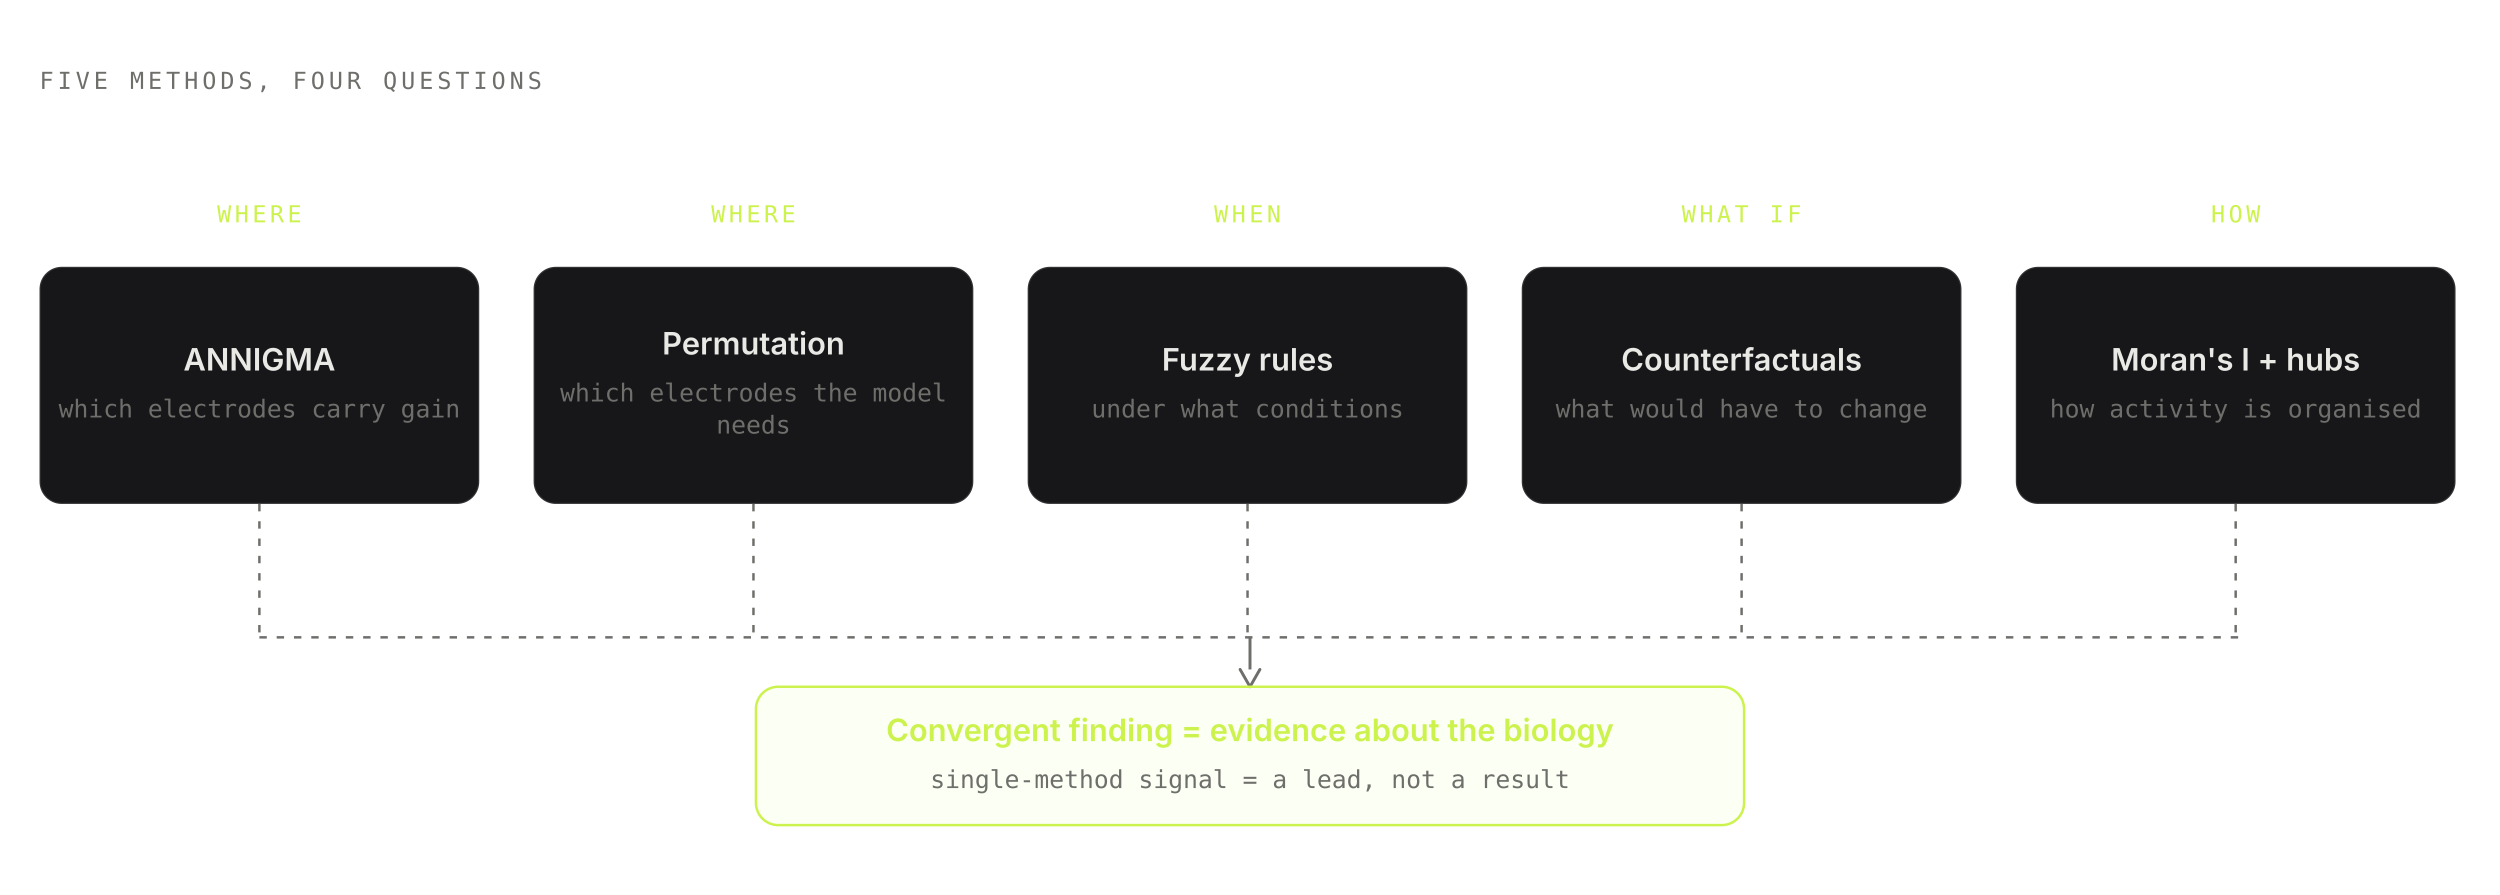
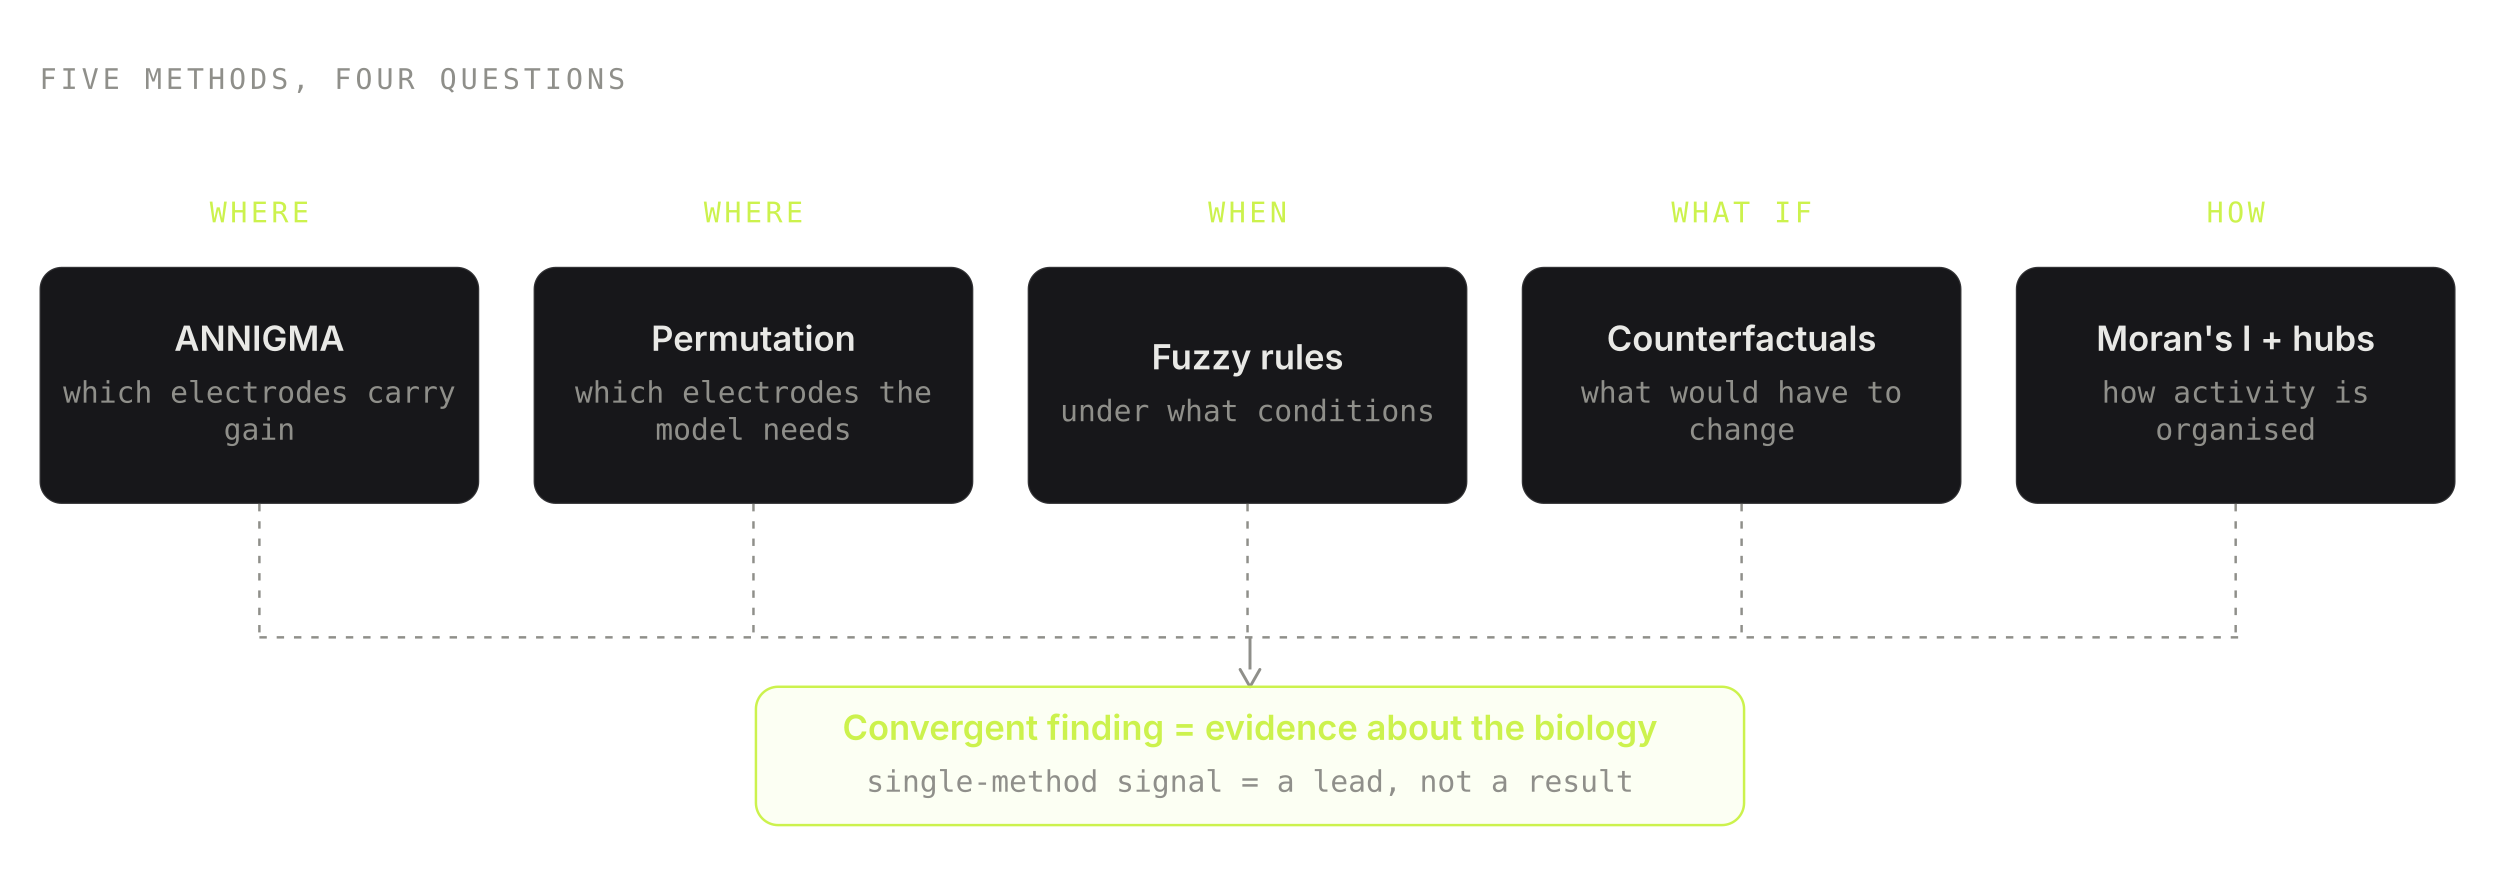
- <svg xmlns="http://www.w3.org/2000/svg" viewBox="0 0 1012 362" width="100%" role="img" aria-labelledby="t97193">
+ <svg xmlns="http://www.w3.org/2000/svg" viewBox="0 0 1012 362" width="100%" role="img" aria-labelledby="t84457">
  <g transform="translate(16,16)">
-     <text x="0" y="20" font-family="'JetBrains Mono',ui-monospace,monospace" font-size="9.5" letter-spacing="1.6" fill="#6e6e6b">FIVE METHODS, FOUR QUESTIONS</text>
-     <text x="89.0" y="74" text-anchor="middle" font-family="'JetBrains Mono',ui-monospace,monospace" font-size="9.5" letter-spacing="1.4" fill="#ccf24d">WHERE</text>
+     <text x="0" y="20" font-family="'JetBrains Mono',ui-monospace,monospace" font-size="11.5" letter-spacing="1.6" fill="#8f8f8a">FIVE METHODS, FOUR QUESTIONS</text>
+     <text x="89.0" y="74" text-anchor="middle" font-family="'JetBrains Mono',ui-monospace,monospace" font-size="11.5" letter-spacing="1.4" fill="#ccf24d">WHERE</text>
    <rect x="0" y="92" width="178" height="96" rx="9" fill="#17171a" stroke="rgba(255,255,255,.12)" stroke-width="1" />
-     <text x="89.0" y="134.0" text-anchor="middle" font-family="Inter,-apple-system,sans-serif" font-size="12.5" font-weight="600" fill="#e9e9e6">ANNIGMA</text>
-     <text x="89.0" y="153.0" text-anchor="middle" font-family="'JetBrains Mono',ui-monospace,monospace" font-size="10" fill="#6e6e6b">which electrodes carry gain</text>
-     <line x1="89.0" y1="188" x2="89.0" y2="242" stroke="#6e6e6b" stroke-width="1" stroke-dasharray="3 4" />
-     <text x="289.0" y="74" text-anchor="middle" font-family="'JetBrains Mono',ui-monospace,monospace" font-size="9.5" letter-spacing="1.4" fill="#ccf24d">WHERE</text>
+     <text x="89.0" y="126.0" text-anchor="middle" font-family="Inter,-apple-system,sans-serif" font-size="14" font-weight="600" fill="#e9e9e6">ANNIGMA</text>
+     <text x="89.0" y="147.0" text-anchor="middle" font-family="'JetBrains Mono',ui-monospace,monospace" font-size="12" fill="#8f8f8a">which electrodes carry</text>
+     <text x="89.0" y="162.0" text-anchor="middle" font-family="'JetBrains Mono',ui-monospace,monospace" font-size="12" fill="#8f8f8a">gain</text>
+     <line x1="89.0" y1="188" x2="89.0" y2="242" stroke="#8f8f8a" stroke-width="1" stroke-dasharray="3 4" />
+     <text x="289.0" y="74" text-anchor="middle" font-family="'JetBrains Mono',ui-monospace,monospace" font-size="11.5" letter-spacing="1.4" fill="#ccf24d">WHERE</text>
    <rect x="200" y="92" width="178" height="96" rx="9" fill="#17171a" stroke="rgba(255,255,255,.12)" stroke-width="1" />
-     <text x="289.0" y="127.5" text-anchor="middle" font-family="Inter,-apple-system,sans-serif" font-size="12.5" font-weight="600" fill="#e9e9e6">Permutation</text>
-     <text x="289.0" y="146.5" text-anchor="middle" font-family="'JetBrains Mono',ui-monospace,monospace" font-size="10" fill="#6e6e6b">which electrodes the model</text>
-     <text x="289.0" y="159.5" text-anchor="middle" font-family="'JetBrains Mono',ui-monospace,monospace" font-size="10" fill="#6e6e6b">needs</text>
-     <line x1="289.0" y1="188" x2="289.0" y2="242" stroke="#6e6e6b" stroke-width="1" stroke-dasharray="3 4" />
-     <text x="489.0" y="74" text-anchor="middle" font-family="'JetBrains Mono',ui-monospace,monospace" font-size="9.5" letter-spacing="1.4" fill="#ccf24d">WHEN</text>
+     <text x="289.0" y="126.0" text-anchor="middle" font-family="Inter,-apple-system,sans-serif" font-size="14" font-weight="600" fill="#e9e9e6">Permutation</text>
+     <text x="289.0" y="147.0" text-anchor="middle" font-family="'JetBrains Mono',ui-monospace,monospace" font-size="12" fill="#8f8f8a">which electrodes the</text>
+     <text x="289.0" y="162.0" text-anchor="middle" font-family="'JetBrains Mono',ui-monospace,monospace" font-size="12" fill="#8f8f8a">model needs</text>
+     <line x1="289.0" y1="188" x2="289.0" y2="242" stroke="#8f8f8a" stroke-width="1" stroke-dasharray="3 4" />
+     <text x="489.0" y="74" text-anchor="middle" font-family="'JetBrains Mono',ui-monospace,monospace" font-size="11.5" letter-spacing="1.4" fill="#ccf24d">WHEN</text>
    <rect x="400" y="92" width="178" height="96" rx="9" fill="#17171a" stroke="rgba(255,255,255,.12)" stroke-width="1" />
-     <text x="489.0" y="134.0" text-anchor="middle" font-family="Inter,-apple-system,sans-serif" font-size="12.5" font-weight="600" fill="#e9e9e6">Fuzzy rules</text>
-     <text x="489.0" y="153.0" text-anchor="middle" font-family="'JetBrains Mono',ui-monospace,monospace" font-size="10" fill="#6e6e6b">under what conditions</text>
-     <line x1="489.0" y1="188" x2="489.0" y2="242" stroke="#6e6e6b" stroke-width="1" stroke-dasharray="3 4" />
-     <text x="689.0" y="74" text-anchor="middle" font-family="'JetBrains Mono',ui-monospace,monospace" font-size="9.5" letter-spacing="1.4" fill="#ccf24d">WHAT IF</text>
+     <text x="489.0" y="133.5" text-anchor="middle" font-family="Inter,-apple-system,sans-serif" font-size="14" font-weight="600" fill="#e9e9e6">Fuzzy rules</text>
+     <text x="489.0" y="154.5" text-anchor="middle" font-family="'JetBrains Mono',ui-monospace,monospace" font-size="12" fill="#8f8f8a">under what conditions</text>
+     <line x1="489.0" y1="188" x2="489.0" y2="242" stroke="#8f8f8a" stroke-width="1" stroke-dasharray="3 4" />
+     <text x="689.0" y="74" text-anchor="middle" font-family="'JetBrains Mono',ui-monospace,monospace" font-size="11.5" letter-spacing="1.4" fill="#ccf24d">WHAT IF</text>
    <rect x="600" y="92" width="178" height="96" rx="9" fill="#17171a" stroke="rgba(255,255,255,.12)" stroke-width="1" />
-     <text x="689.0" y="134.0" text-anchor="middle" font-family="Inter,-apple-system,sans-serif" font-size="12.5" font-weight="600" fill="#e9e9e6">Counterfactuals</text>
-     <text x="689.0" y="153.0" text-anchor="middle" font-family="'JetBrains Mono',ui-monospace,monospace" font-size="10" fill="#6e6e6b">what would have to change</text>
-     <line x1="689.0" y1="188" x2="689.0" y2="242" stroke="#6e6e6b" stroke-width="1" stroke-dasharray="3 4" />
-     <text x="889.0" y="74" text-anchor="middle" font-family="'JetBrains Mono',ui-monospace,monospace" font-size="9.5" letter-spacing="1.4" fill="#ccf24d">HOW</text>
+     <text x="689.0" y="126.0" text-anchor="middle" font-family="Inter,-apple-system,sans-serif" font-size="14" font-weight="600" fill="#e9e9e6">Counterfactuals</text>
+     <text x="689.0" y="147.0" text-anchor="middle" font-family="'JetBrains Mono',ui-monospace,monospace" font-size="12" fill="#8f8f8a">what would have to</text>
+     <text x="689.0" y="162.0" text-anchor="middle" font-family="'JetBrains Mono',ui-monospace,monospace" font-size="12" fill="#8f8f8a">change</text>
+     <line x1="689.0" y1="188" x2="689.0" y2="242" stroke="#8f8f8a" stroke-width="1" stroke-dasharray="3 4" />
+     <text x="889.0" y="74" text-anchor="middle" font-family="'JetBrains Mono',ui-monospace,monospace" font-size="11.5" letter-spacing="1.4" fill="#ccf24d">HOW</text>
    <rect x="800" y="92" width="178" height="96" rx="9" fill="#17171a" stroke="rgba(255,255,255,.12)" stroke-width="1" />
-     <text x="889.0" y="134.0" text-anchor="middle" font-family="Inter,-apple-system,sans-serif" font-size="12.5" font-weight="600" fill="#e9e9e6">Moran's I + hubs</text>
-     <text x="889.0" y="153.0" text-anchor="middle" font-family="'JetBrains Mono',ui-monospace,monospace" font-size="10" fill="#6e6e6b">how activity is organised</text>
-     <line x1="889.0" y1="188" x2="889.0" y2="242" stroke="#6e6e6b" stroke-width="1" stroke-dasharray="3 4" />
-     <line x1="89" y1="242" x2="891" y2="242" stroke="#6e6e6b" stroke-width="1" stroke-dasharray="3 4" />
-     <line x1="490.0" y1="242" x2="490.0" y2="255" stroke="#6e6e6b" stroke-width="1.2" />
-     <path d="M486.0 255 L490.0 262 L494.0 255" fill="none" stroke="#6e6e6b" stroke-width="1.2" stroke-linejoin="round" stroke-linecap="round" />
+     <text x="889.0" y="126.0" text-anchor="middle" font-family="Inter,-apple-system,sans-serif" font-size="14" font-weight="600" fill="#e9e9e6">Moran's I + hubs</text>
+     <text x="889.0" y="147.0" text-anchor="middle" font-family="'JetBrains Mono',ui-monospace,monospace" font-size="12" fill="#8f8f8a">how activity is</text>
+     <text x="889.0" y="162.0" text-anchor="middle" font-family="'JetBrains Mono',ui-monospace,monospace" font-size="12" fill="#8f8f8a">organised</text>
+     <line x1="889.0" y1="188" x2="889.0" y2="242" stroke="#8f8f8a" stroke-width="1" stroke-dasharray="3 4" />
+     <line x1="89" y1="242" x2="891" y2="242" stroke="#8f8f8a" stroke-width="1" stroke-dasharray="3 4" />
+     <line x1="490.0" y1="242" x2="490.0" y2="255" stroke="#8f8f8a" stroke-width="1.2" />
+     <path d="M486.0 255 L490.0 262 L494.0 255" fill="none" stroke="#8f8f8a" stroke-width="1.2" stroke-linejoin="round" stroke-linecap="round" />
    <rect x="290.0" y="262" width="400" height="56" rx="9" fill="rgba(204,242,77,.07)" stroke="#ccf24d" stroke-width="1" />
-     <text x="490.0" y="284.0" text-anchor="middle" font-family="Inter,-apple-system,sans-serif" font-size="12.5" font-weight="600" fill="#ccf24d">Convergent finding = evidence about the biology</text>
-     <text x="490.0" y="303.0" text-anchor="middle" font-family="'JetBrains Mono',ui-monospace,monospace" font-size="10" fill="#6e6e6b">single-method signal = a lead, not a result</text>
+     <text x="490.0" y="283.5" text-anchor="middle" font-family="Inter,-apple-system,sans-serif" font-size="14" font-weight="600" fill="#ccf24d">Convergent finding = evidence about the biology</text>
+     <text x="490.0" y="304.5" text-anchor="middle" font-family="'JetBrains Mono',ui-monospace,monospace" font-size="12" fill="#8f8f8a">single-method signal = a lead, not a result</text>
  </g>
</svg>
